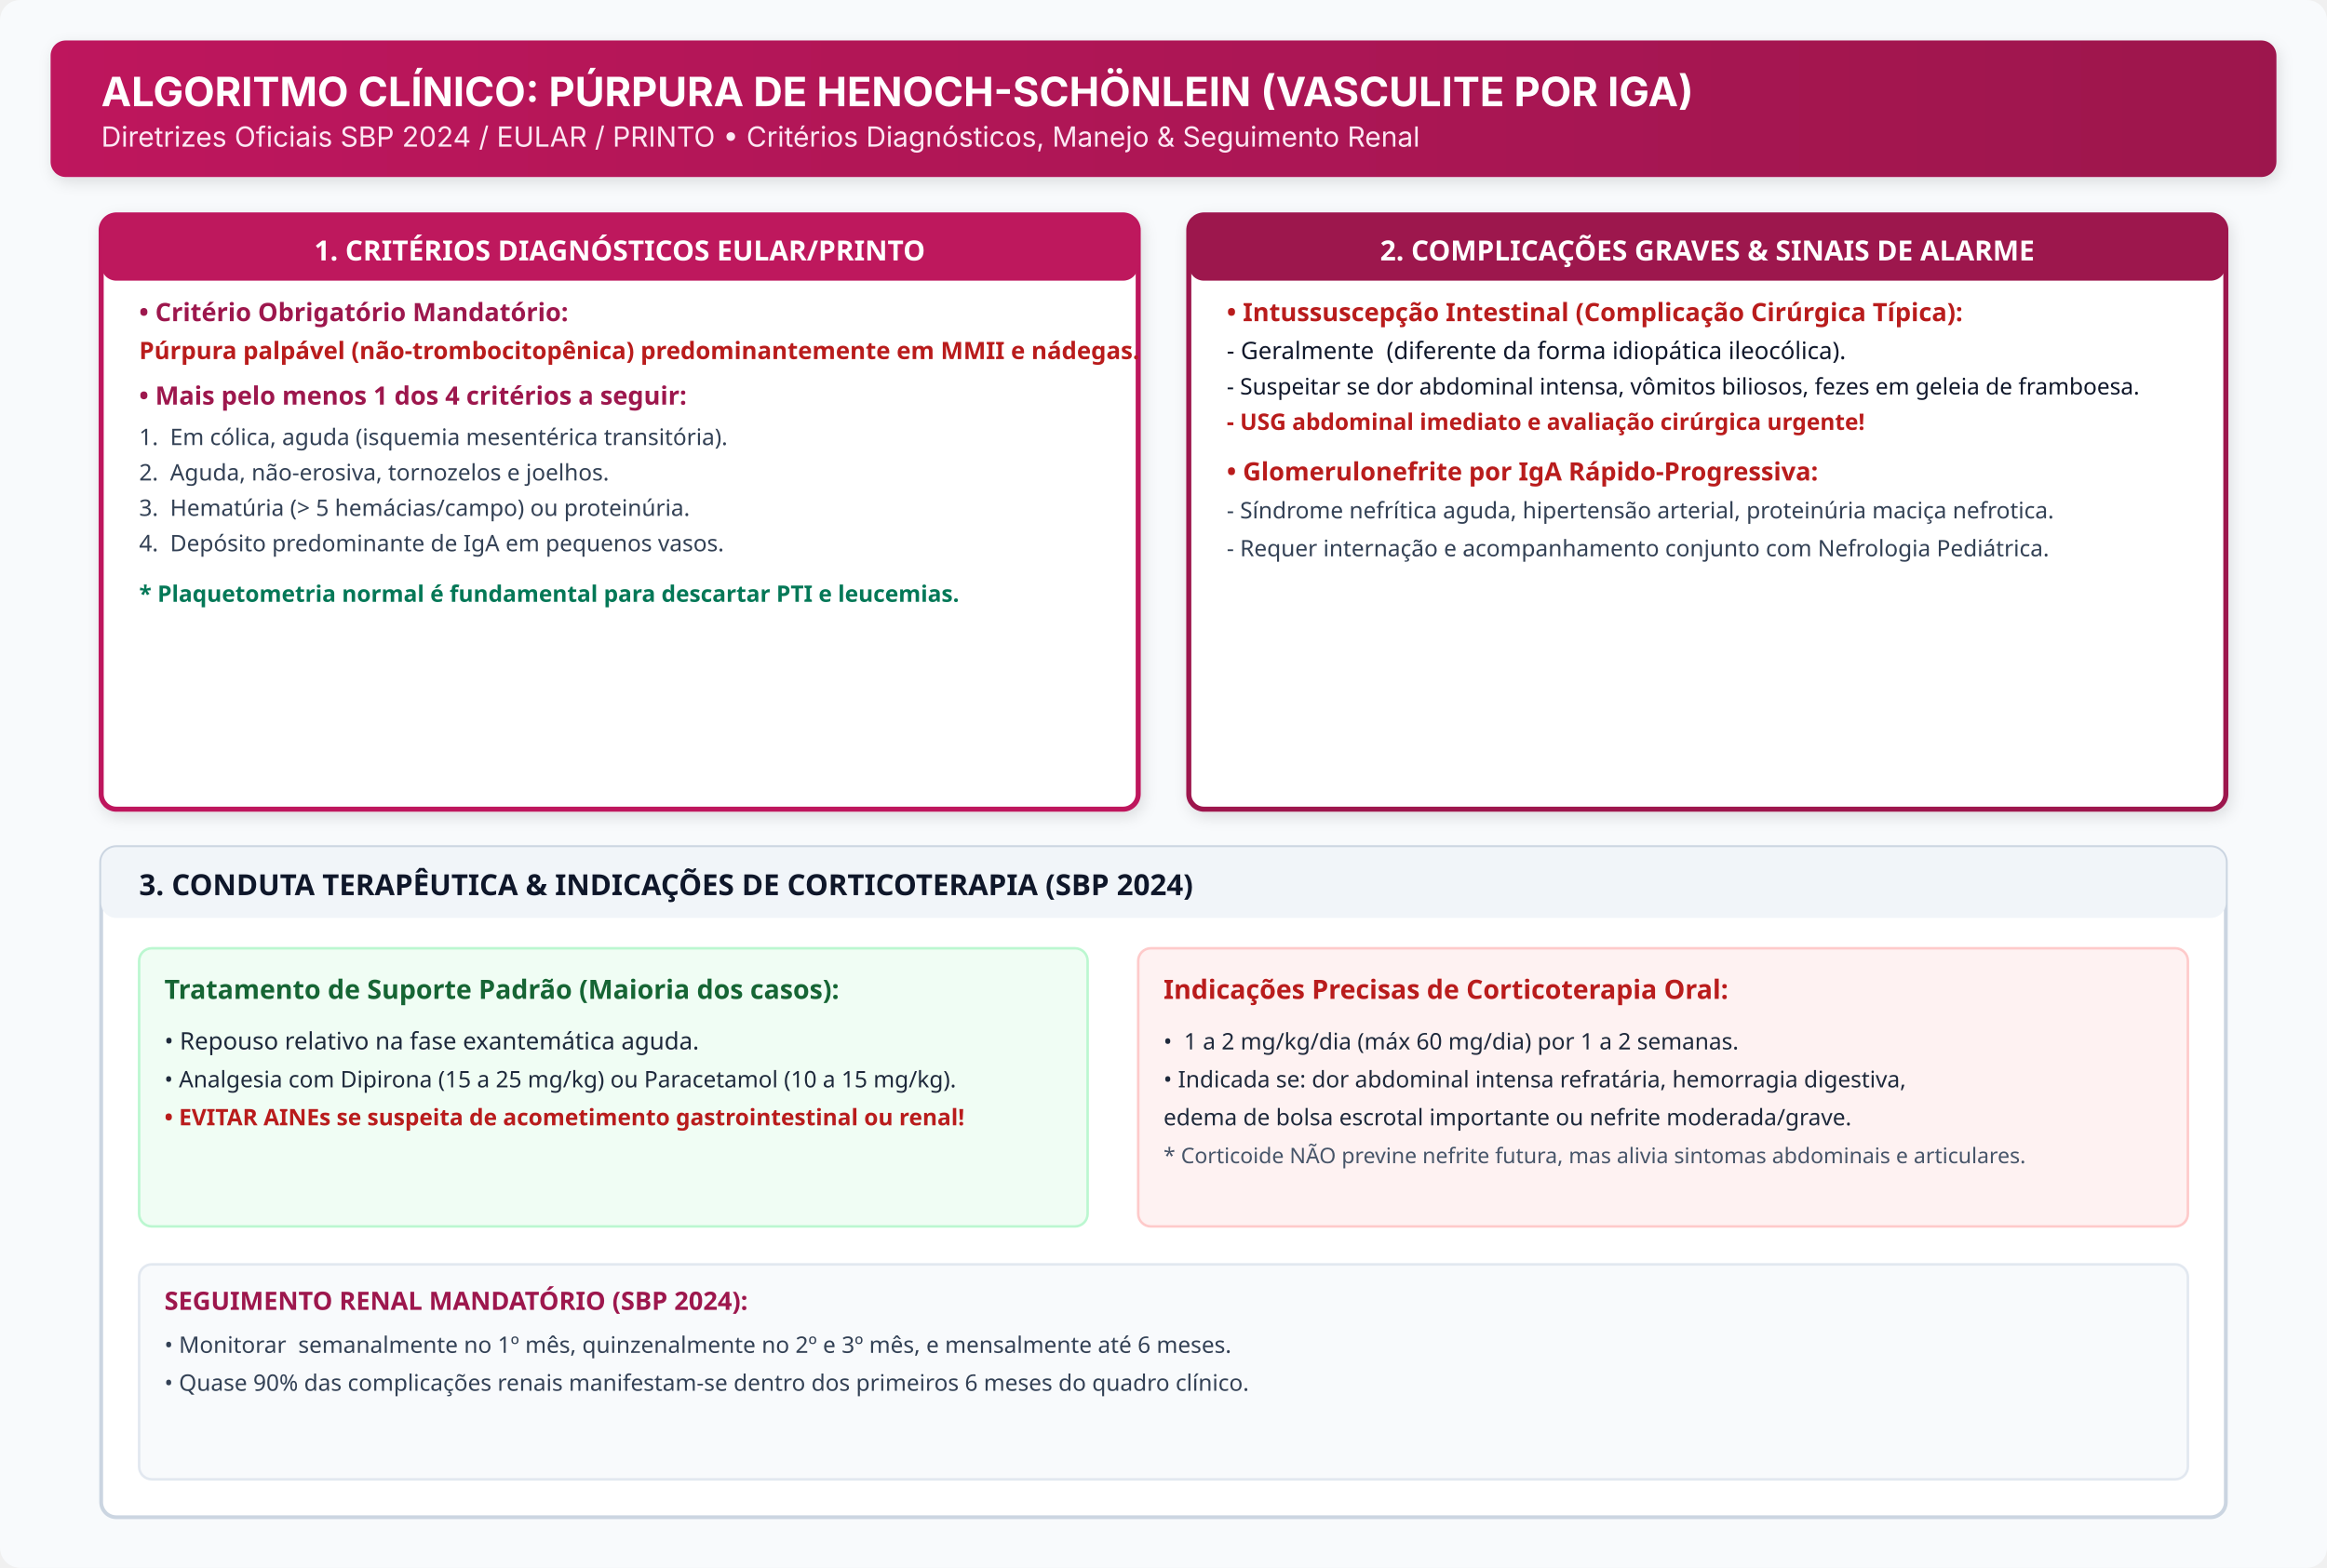
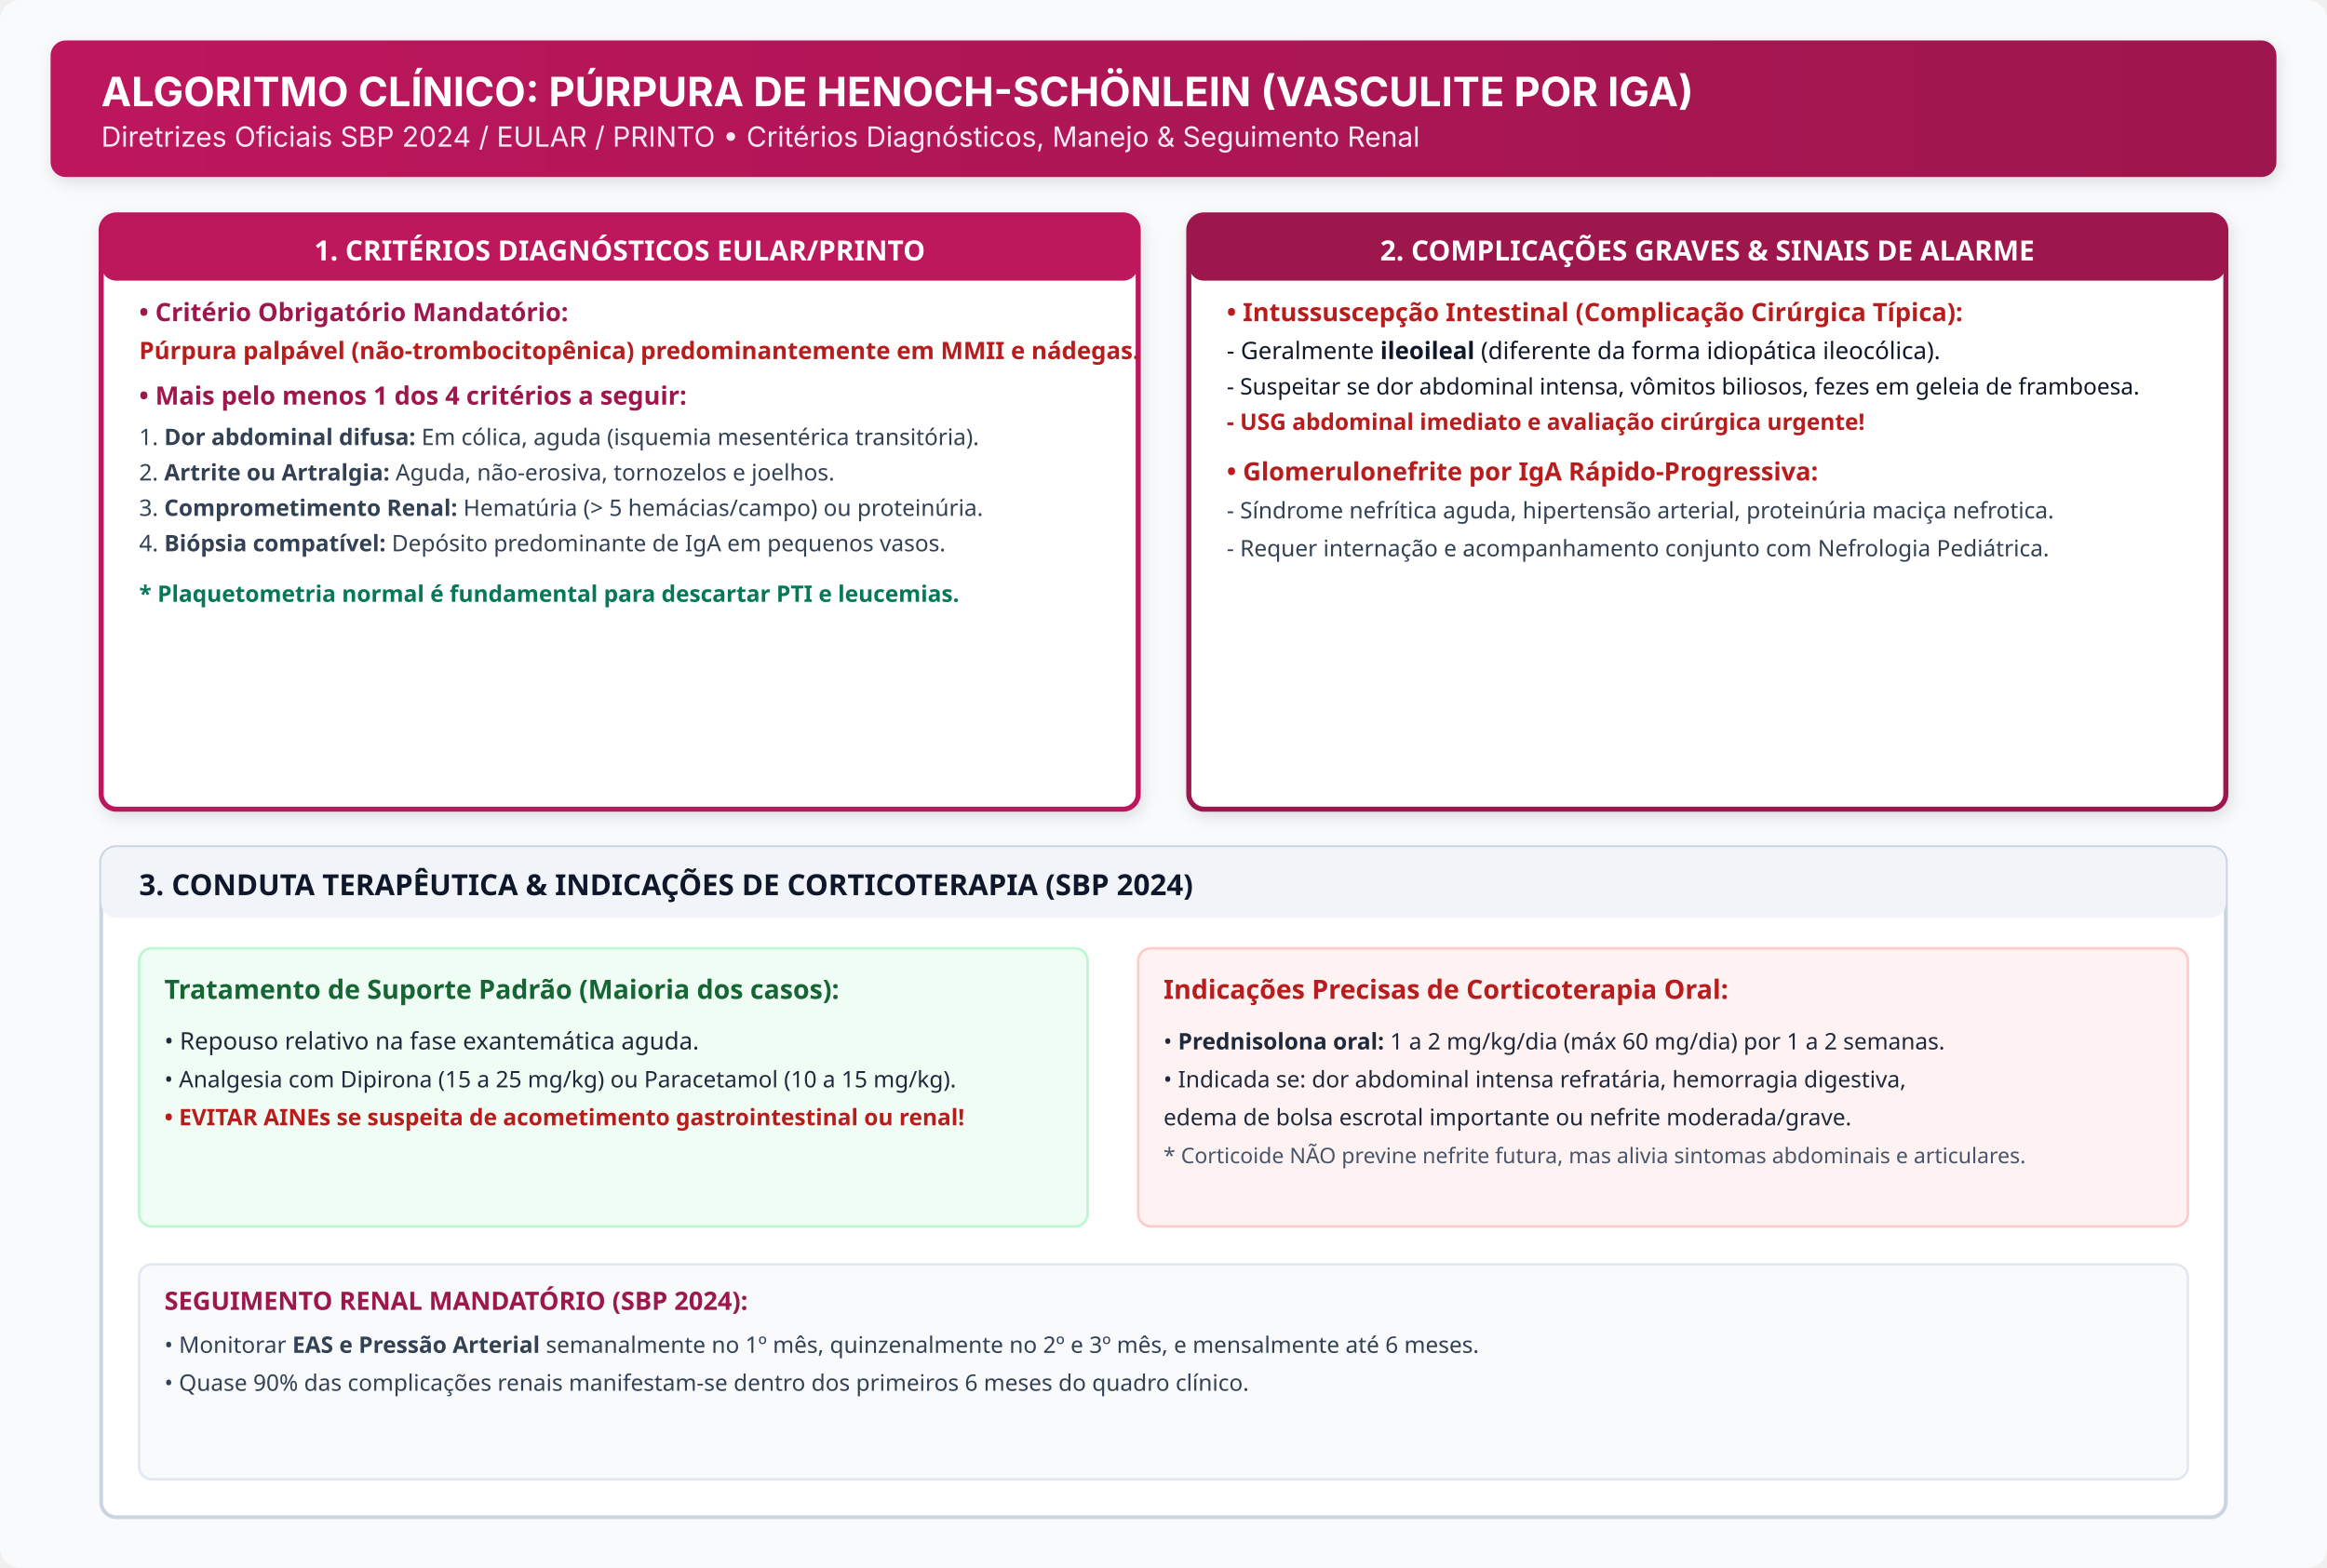
<svg xmlns="http://www.w3.org/2000/svg" viewBox="0 0 920 620" width="100%" height="100%">
  <defs>
    <linearGradient id="gradHen" x1="0%" y1="0%" x2="100%" y2="0%">
      <stop offset="0%" stop-color="#be185d" />
      <stop offset="100%" stop-color="#9d174d" />
    </linearGradient>
    <filter id="shadowHen" x="-5%" y="-5%" width="110%" height="115%" filterUnits="userSpaceOnUse">
      <feDropShadow dx="1" dy="2" stdDeviation="3" flood-opacity="0.12" />
    </filter>
  </defs>
  <rect width="920" height="620" fill="#f8fafc" rx="8" />
  <rect x="20" y="16" width="880" height="54" rx="6" fill="url(#gradHen)" filter="url(#shadowHen)" />
  <text x="40" y="42" fill="#ffffff" font-size="16" font-weight="bold" font-family="system-ui, -apple-system, sans-serif">ALGORITMO CLÍNICO: PÚRPURA DE HENOCH-SCHÖNLEIN (VASCULITE POR IGA)</text>
  <text x="40" y="58" fill="#fce7f3" font-size="11" font-family="system-ui, -apple-system, sans-serif">Diretrizes Oficiais SBP 2024 / EULAR / PRINTO • Critérios Diagnósticos, Manejo &amp; Seguimento Renal</text>
  <rect x="40" y="85" width="410" height="235" rx="6" fill="#ffffff" stroke="#be185d" stroke-width="2" filter="url(#shadowHen)" />
  <rect x="40" y="85" width="410" height="26" fill="#be185d" rx="6" />
  <text x="245" y="103" fill="#ffffff" font-size="11" font-weight="bold" text-anchor="middle" font-family="system-ui, sans-serif">1. CRITÉRIOS DIAGNÓSTICOS EULAR/PRINTO</text>
  <text x="55" y="127" fill="#9d174d" font-size="10" font-weight="bold" font-family="system-ui, sans-serif">• Critério Obrigatório Mandatório:</text>
  <text x="55" y="142" fill="#b91c1c" font-size="9.5" font-weight="bold" font-family="system-ui, sans-serif">  Púrpura palpável (não-trombocitopênica) predominantemente em MMII e nádegas.</text>
  <text x="55" y="160" fill="#9d174d" font-size="10" font-weight="bold" font-family="system-ui, sans-serif">• Mais pelo menos 1 dos 4 critérios a seguir:</text>
-   <text x="55" y="176" fill="#334155" font-size="9" font-family="system-ui, sans-serif">  1. <strong>Dor abdominal difusa:</strong> Em cólica, aguda (isquemia mesentérica transitória).</text>
-   <text x="55" y="190" fill="#334155" font-size="9" font-family="system-ui, sans-serif">  2. <strong>Artrite ou Artralgia:</strong> Aguda, não-erosiva, tornozelos e joelhos.</text>
-   <text x="55" y="204" fill="#334155" font-size="9" font-family="system-ui, sans-serif">  3. <strong>Comprometimento Renal:</strong> Hematúria (&gt; 5 hemácias/campo) ou proteinúria.</text>
-   <text x="55" y="218" fill="#334155" font-size="9" font-family="system-ui, sans-serif">  4. <strong>Biópsia compatível:</strong> Depósito predominante de IgA em pequenos vasos.</text>
+   <text x="55" y="176" fill="#334155" font-size="9" font-family="system-ui, sans-serif">  1. <tspan font-weight="bold">Dor abdominal difusa:</tspan> Em cólica, aguda (isquemia mesentérica transitória).</text>
+   <text x="55" y="190" fill="#334155" font-size="9" font-family="system-ui, sans-serif">  2. <tspan font-weight="bold">Artrite ou Artralgia:</tspan> Aguda, não-erosiva, tornozelos e joelhos.</text>
+   <text x="55" y="204" fill="#334155" font-size="9" font-family="system-ui, sans-serif">  3. <tspan font-weight="bold">Comprometimento Renal:</tspan> Hematúria (&gt; 5 hemácias/campo) ou proteinúria.</text>
+   <text x="55" y="218" fill="#334155" font-size="9" font-family="system-ui, sans-serif">  4. <tspan font-weight="bold">Biópsia compatível:</tspan> Depósito predominante de IgA em pequenos vasos.</text>
  <text x="55" y="238" fill="#047857" font-size="9" font-weight="bold" font-family="system-ui, sans-serif">  * Plaquetometria normal é fundamental para descartar PTI e leucemias.</text>
  <rect x="470" y="85" width="410" height="235" rx="6" fill="#ffffff" stroke="#9d174d" stroke-width="2" filter="url(#shadowHen)" />
  <rect x="470" y="85" width="410" height="26" fill="#9d174d" rx="6" />
  <text x="675" y="103" fill="#ffffff" font-size="11" font-weight="bold" text-anchor="middle" font-family="system-ui, sans-serif">2. COMPLICAÇÕES GRAVES &amp; SINAIS DE ALARME</text>
  <text x="485" y="127" fill="#b91c1c" font-size="10" font-weight="bold" font-family="system-ui, sans-serif">• Intussuscepção Intestinal (Complicação Cirúrgica Típica):</text>
-   <text x="485" y="142" fill="#0f172a" font-size="9.5" font-family="system-ui, sans-serif">  - Geralmente <strong>ileoileal</strong> (diferente da forma idiopática ileocólica).</text>
+   <text x="485" y="142" fill="#0f172a" font-size="9.5" font-family="system-ui, sans-serif">  - Geralmente <tspan font-weight="bold">ileoileal</tspan> (diferente da forma idiopática ileocólica).</text>
  <text x="485" y="156" fill="#0f172a" font-size="9" font-family="system-ui, sans-serif">  - Suspeitar se dor abdominal intensa, vômitos biliosos, fezes em geleia de framboesa.</text>
  <text x="485" y="170" fill="#b91c1c" font-size="9" font-weight="bold" font-family="system-ui, sans-serif">  - USG abdominal imediato e avaliação cirúrgica urgente!</text>
  <text x="485" y="190" fill="#b91c1c" font-size="10" font-weight="bold" font-family="system-ui, sans-serif">• Glomerulonefrite por IgA Rápido-Progressiva:</text>
  <text x="485" y="205" fill="#334155" font-size="9" font-family="system-ui, sans-serif">  - Síndrome nefrítica aguda, hipertensão arterial, proteinúria maciça nefrotica.</text>
  <text x="485" y="220" fill="#334155" font-size="9" font-family="system-ui, sans-serif">  - Requer internação e acompanhamento conjunto com Nefrologia Pediátrica.</text>
  <rect x="40" y="335" width="840" height="265" rx="6" fill="#ffffff" stroke="#cbd5e1" stroke-width="1.5" />
  <rect x="40" y="335" width="840" height="28" fill="#f1f5f9" rx="6" />
  <text x="55" y="354" fill="#0f172a" font-size="11.5" font-weight="bold" font-family="system-ui, sans-serif">3. CONDUTA TERAPÊUTICA &amp; INDICAÇÕES DE CORTICOTERAPIA (SBP 2024)</text>
  <rect x="55" y="375" width="375" height="110" rx="5" fill="#f0fdf4" stroke="#bbf7d0" />
  <text x="65" y="395" fill="#166534" font-size="10.5" font-weight="bold" font-family="system-ui, sans-serif">Tratamento de Suporte Padrão (Maioria dos casos):</text>
  <text x="65" y="415" fill="#1e293b" font-size="9.5" font-family="system-ui, sans-serif">• Repouso relativo na fase exantemática aguda.</text>
  <text x="65" y="430" fill="#1e293b" font-size="9" font-family="system-ui, sans-serif">• Analgesia com Dipirona (15 a 25 mg/kg) ou Paracetamol (10 a 15 mg/kg).</text>
  <text x="65" y="445" fill="#b91c1c" font-size="9" font-weight="bold" font-family="system-ui, sans-serif">• EVITAR AINEs se suspeita de acometimento gastrointestinal ou renal!</text>
  <rect x="450" y="375" width="415" height="110" rx="5" fill="#fef2f2" stroke="#fecaca" />
  <text x="460" y="395" fill="#b91c1c" font-size="10.5" font-weight="bold" font-family="system-ui, sans-serif">Indicações Precisas de Corticoterapia Oral:</text>
-   <text x="460" y="415" fill="#1e293b" font-size="9" font-family="system-ui, sans-serif">• <strong>Prednisolona oral:</strong> 1 a 2 mg/kg/dia (máx 60 mg/dia) por 1 a 2 semanas.</text>
+   <text x="460" y="415" fill="#1e293b" font-size="9" font-family="system-ui, sans-serif">• <tspan font-weight="bold">Prednisolona oral:</tspan> 1 a 2 mg/kg/dia (máx 60 mg/dia) por 1 a 2 semanas.</text>
  <text x="460" y="430" fill="#1e293b" font-size="9" font-family="system-ui, sans-serif">• Indicada se: dor abdominal intensa refratária, hemorragia digestiva,</text>
  <text x="460" y="445" fill="#1e293b" font-size="9" font-family="system-ui, sans-serif">  edema de bolsa escrotal importante ou nefrite moderada/grave.</text>
  <text x="460" y="460" fill="#475569" font-size="8.5" font-family="system-ui, sans-serif">  * Corticoide NÃO previne nefrite futura, mas alivia sintomas abdominais e articulares.</text>
  <rect x="55" y="500" width="810" height="85" rx="5" fill="#f8fafc" stroke="#e2e8f0" />
  <text x="65" y="518" fill="#9d174d" font-size="10" font-weight="bold" font-family="system-ui, sans-serif">SEGUIMENTO RENAL MANDATÓRIO (SBP 2024):</text>
-   <text x="65" y="535" fill="#334155" font-size="9" font-family="system-ui, sans-serif">• Monitorar <strong>EAS e Pressão Arterial</strong> semanalmente no 1º mês, quinzenalmente no 2º e 3º mês, e mensalmente até 6 meses.</text>
+   <text x="65" y="535" fill="#334155" font-size="9" font-family="system-ui, sans-serif">• Monitorar <tspan font-weight="bold">EAS e Pressão Arterial</tspan> semanalmente no 1º mês, quinzenalmente no 2º e 3º mês, e mensalmente até 6 meses.</text>
  <text x="65" y="550" fill="#334155" font-size="9" font-family="system-ui, sans-serif">• Quase 90% das complicações renais manifestam-se dentro dos primeiros 6 meses do quadro clínico.</text>
</svg>
